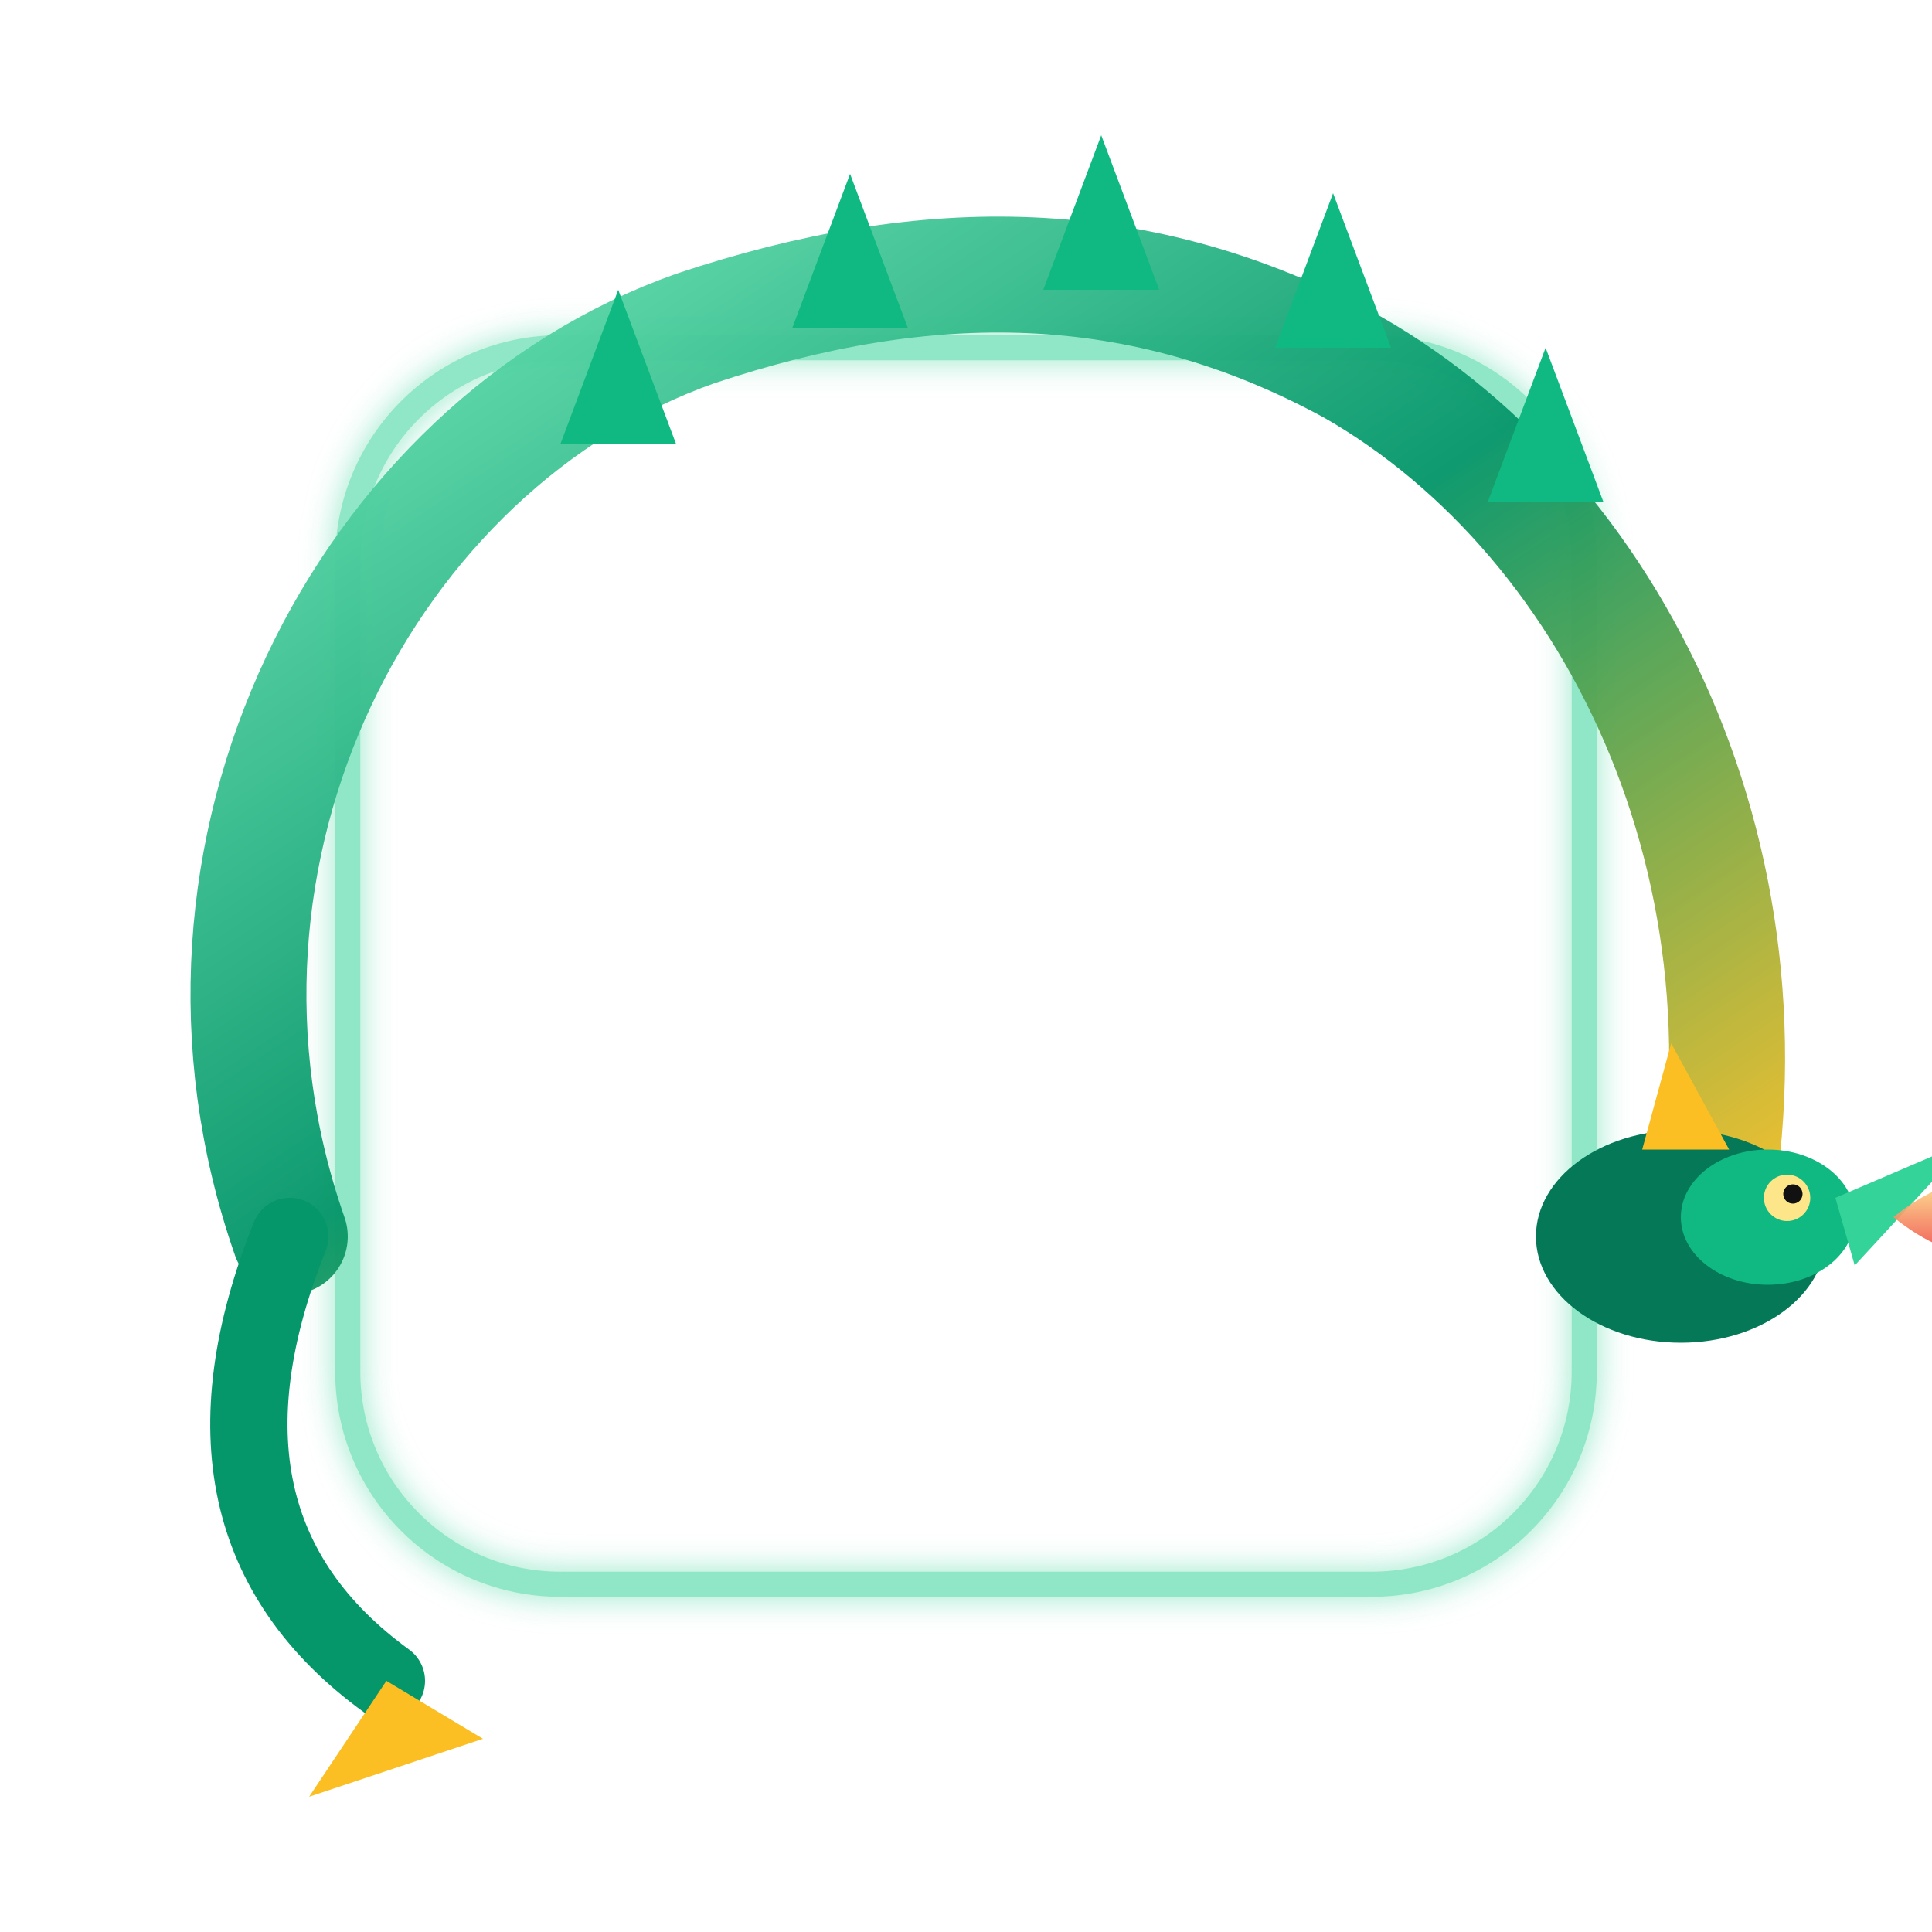
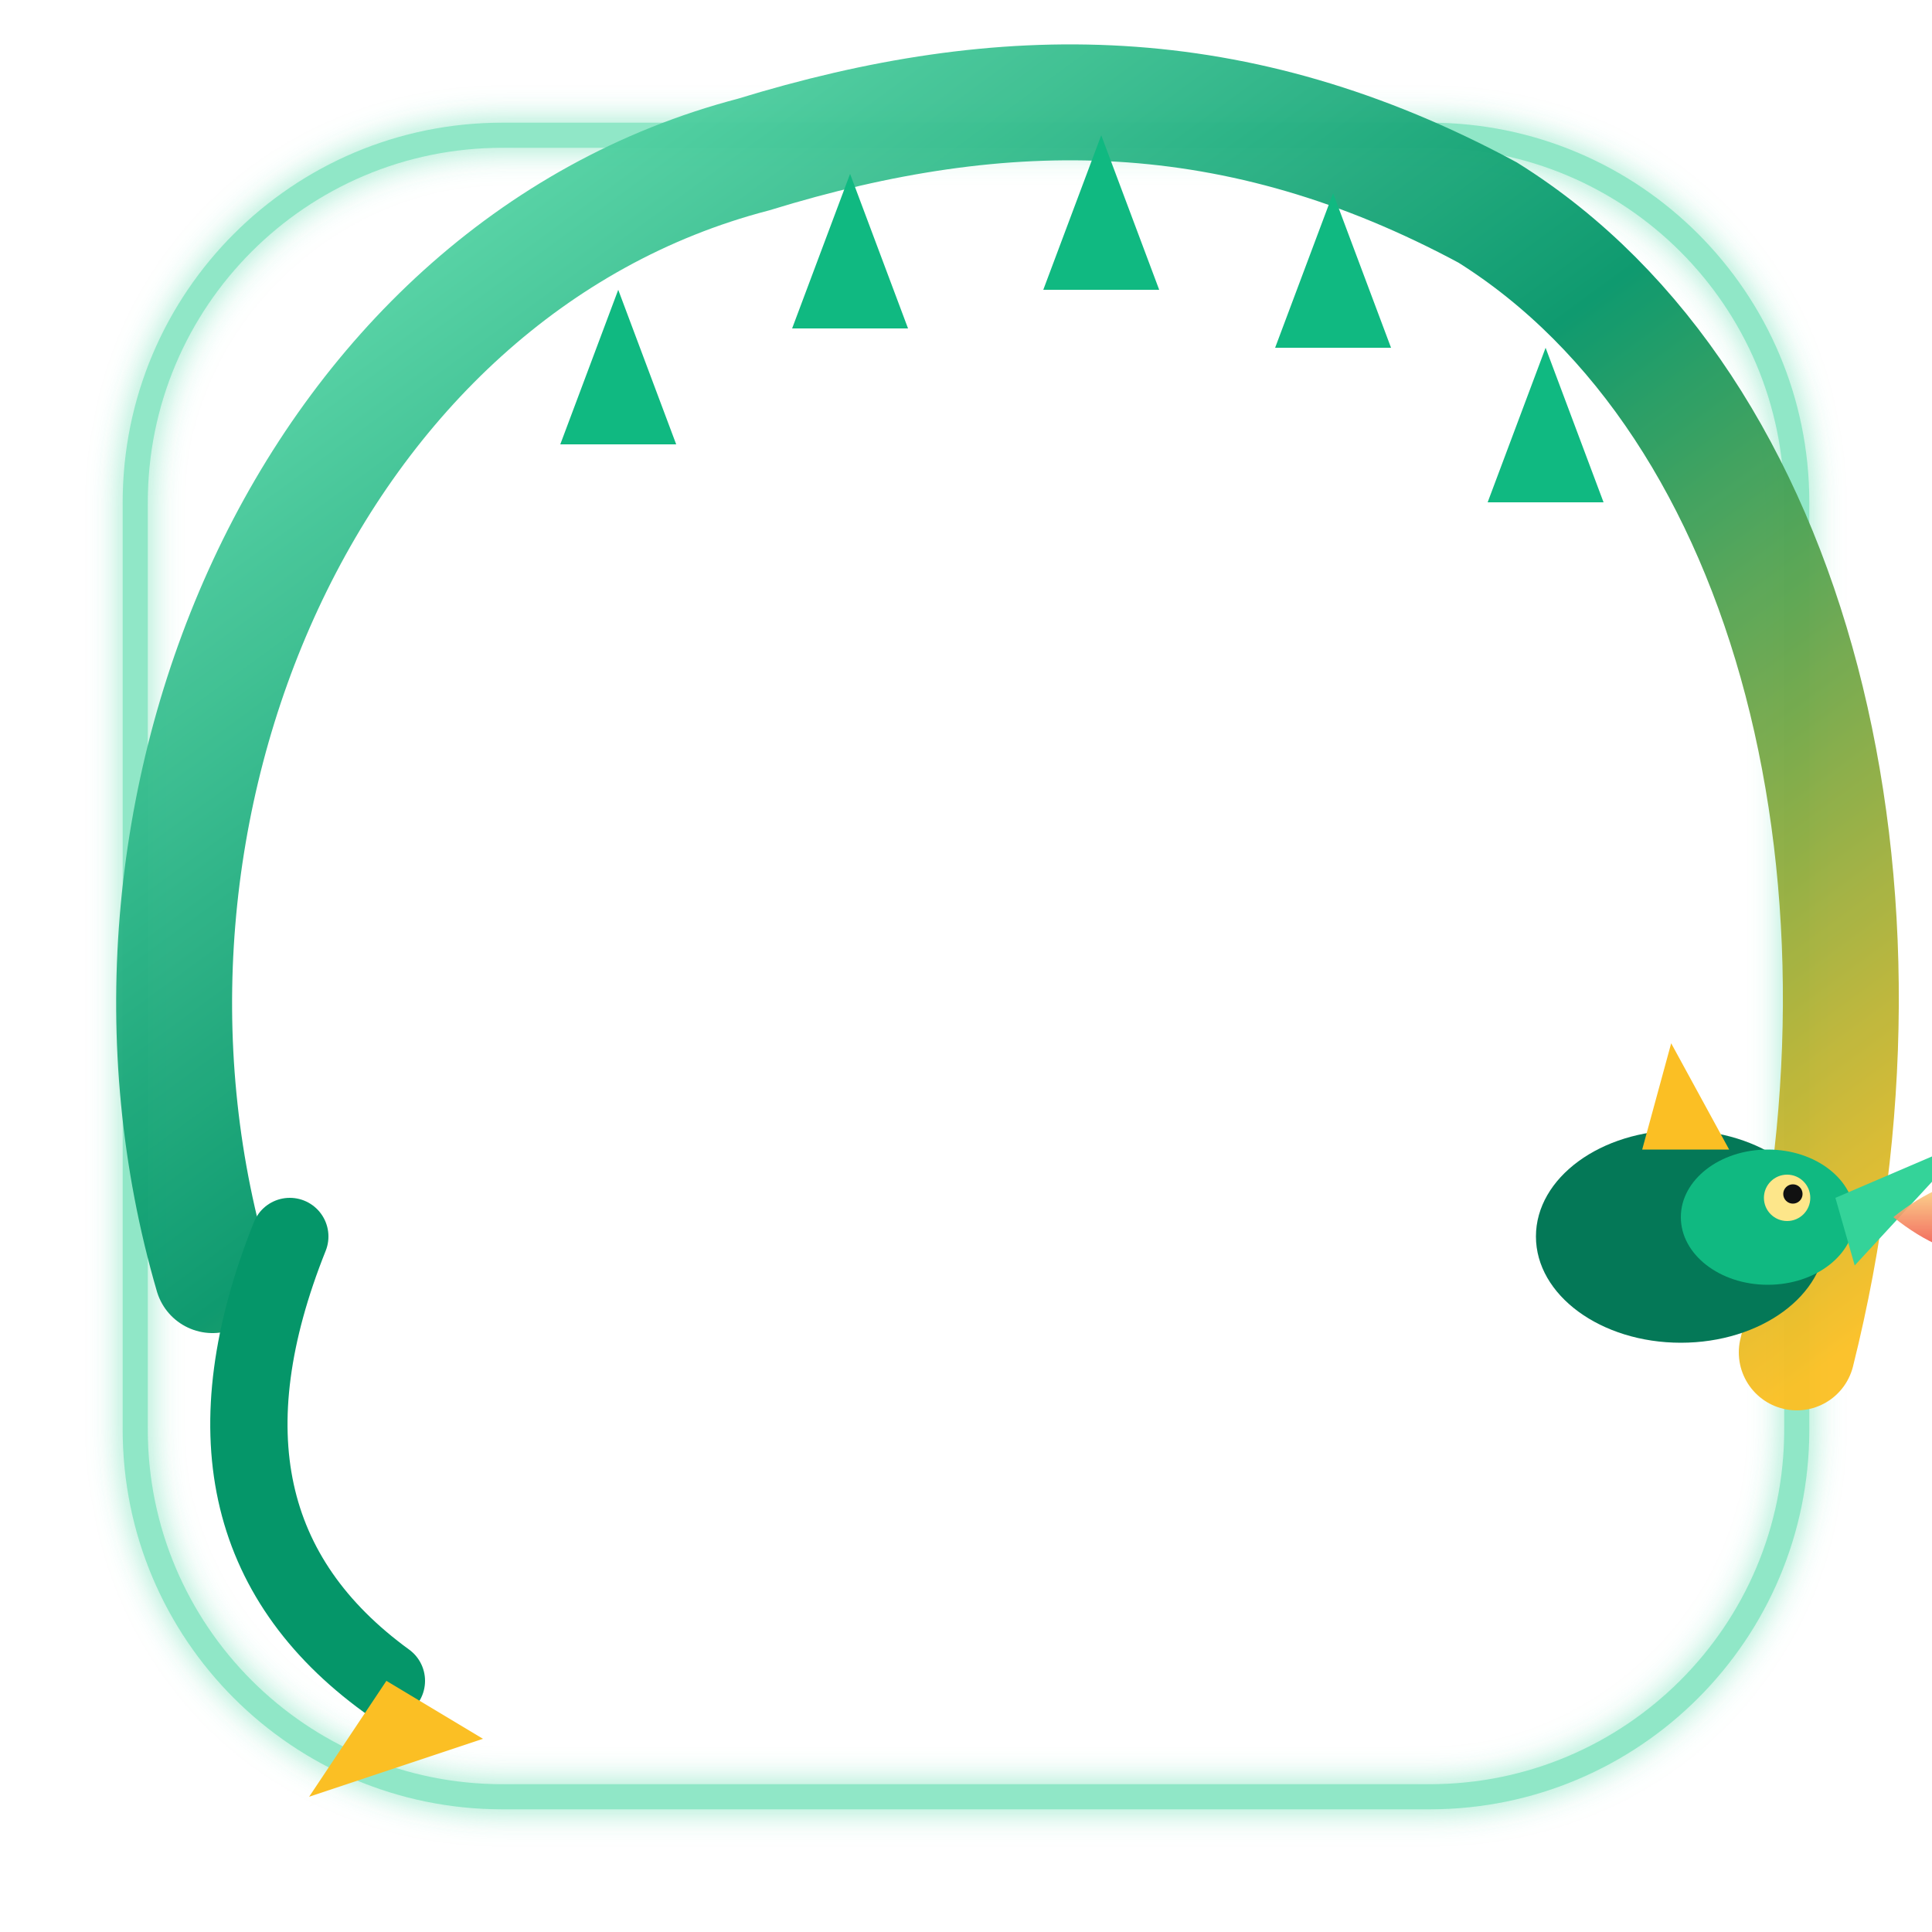
<svg xmlns="http://www.w3.org/2000/svg" viewBox="0 0 200 200" width="200" height="200" fill="none">
  <defs>
    <linearGradient id="scale" x1="0%" y1="0%" x2="100%" y2="100%">
      <stop offset="0%" stop-color="#6ee7b7" />
      <stop offset="50%" stop-color="#059669" />
      <stop offset="100%" stop-color="#fbbf24" />
    </linearGradient>
    <linearGradient id="fire" x1="0%" y1="100%" x2="0%" y2="0%">
      <stop offset="0%" stop-color="#ef4444" />
      <stop offset="100%" stop-color="#fde68a" />
    </linearGradient>
    <filter id="glow" x="-40%" y="-40%" width="180%" height="180%">
      <feGaussianBlur stdDeviation="1.6" result="b" />
      <feMerge>
        <feMergeNode in="b" />
        <feMergeNode in="SourceGraphic" />
      </feMerge>
    </filter>
  </defs>
-   <rect x="36" y="36" width="128" height="128" rx="22" ry="22" stroke="#34d399" stroke-width="2.6" opacity="0.55" filter="url(#glow)">
+   <rect x="14" y="14" width="172" height="172" rx="38" ry="38" stroke="#34d399" stroke-width="2.6" opacity="0.55" filter="url(#glow)">
    <animate attributeName="opacity" values="0.4;0.8;0.4" dur="2.4s" repeatCount="indefinite" />
  </rect>
-   <path d="M30,128 C16,88 38,46 72,34 C96,26 118,26 140,38 C168,54 186,92 176,132" stroke="url(#scale)" stroke-width="12" stroke-linecap="round" opacity="0.96">
+   <path d="M22,132 C8,84 32,28 78,16 C104,8 128,8 154,22 C186,42 198,92 186,140" stroke="url(#scale)" stroke-width="12" stroke-linecap="round" opacity="0.96">
    <animate attributeName="stroke-width" values="11;13;11" dur="2.2s" repeatCount="indefinite" />
  </path>
  <g fill="#10b981">
    <polygon points="58,46 64,30 70,46" />
    <polygon points="82,34 88,18 94,34" />
    <polygon points="108,30 114,14 120,30" />
    <polygon points="132,36 138,20 144,36" />
    <polygon points="154,52 160,36 166,52" />
  </g>
  <g transform="translate(174,128)">
    <ellipse cx="0" cy="0" rx="15" ry="11" fill="#047857" />
    <ellipse cx="9" cy="-2" rx="9" ry="7" fill="#10b981" />
    <polygon points="16,-4 30,-10 18,3" fill="#34d399" />
    <circle cx="11" cy="-4" r="2.4" fill="#fde68a" />
    <circle cx="11.6" cy="-4.4" r="1" fill="#111" />
    <path d="M-4,-9 L-1,-20 L5,-9" fill="#fbbf24" />
  </g>
  <g transform="translate(196,126)">
    <path d="M0,0 Q10,-8 18,0 Q10,8 0,0" fill="url(#fire)" opacity="0.9">
      <animateTransform attributeName="transform" type="scale" values="0.65;1.2;0.65" dur="0.65s" repeatCount="indefinite" />
    </path>
  </g>
  <path d="M30,128 Q18,158 40,174" stroke="#059669" stroke-width="8" stroke-linecap="round" />
  <polygon points="40,174 32,186 50,180" fill="#fbbf24" />
</svg>
